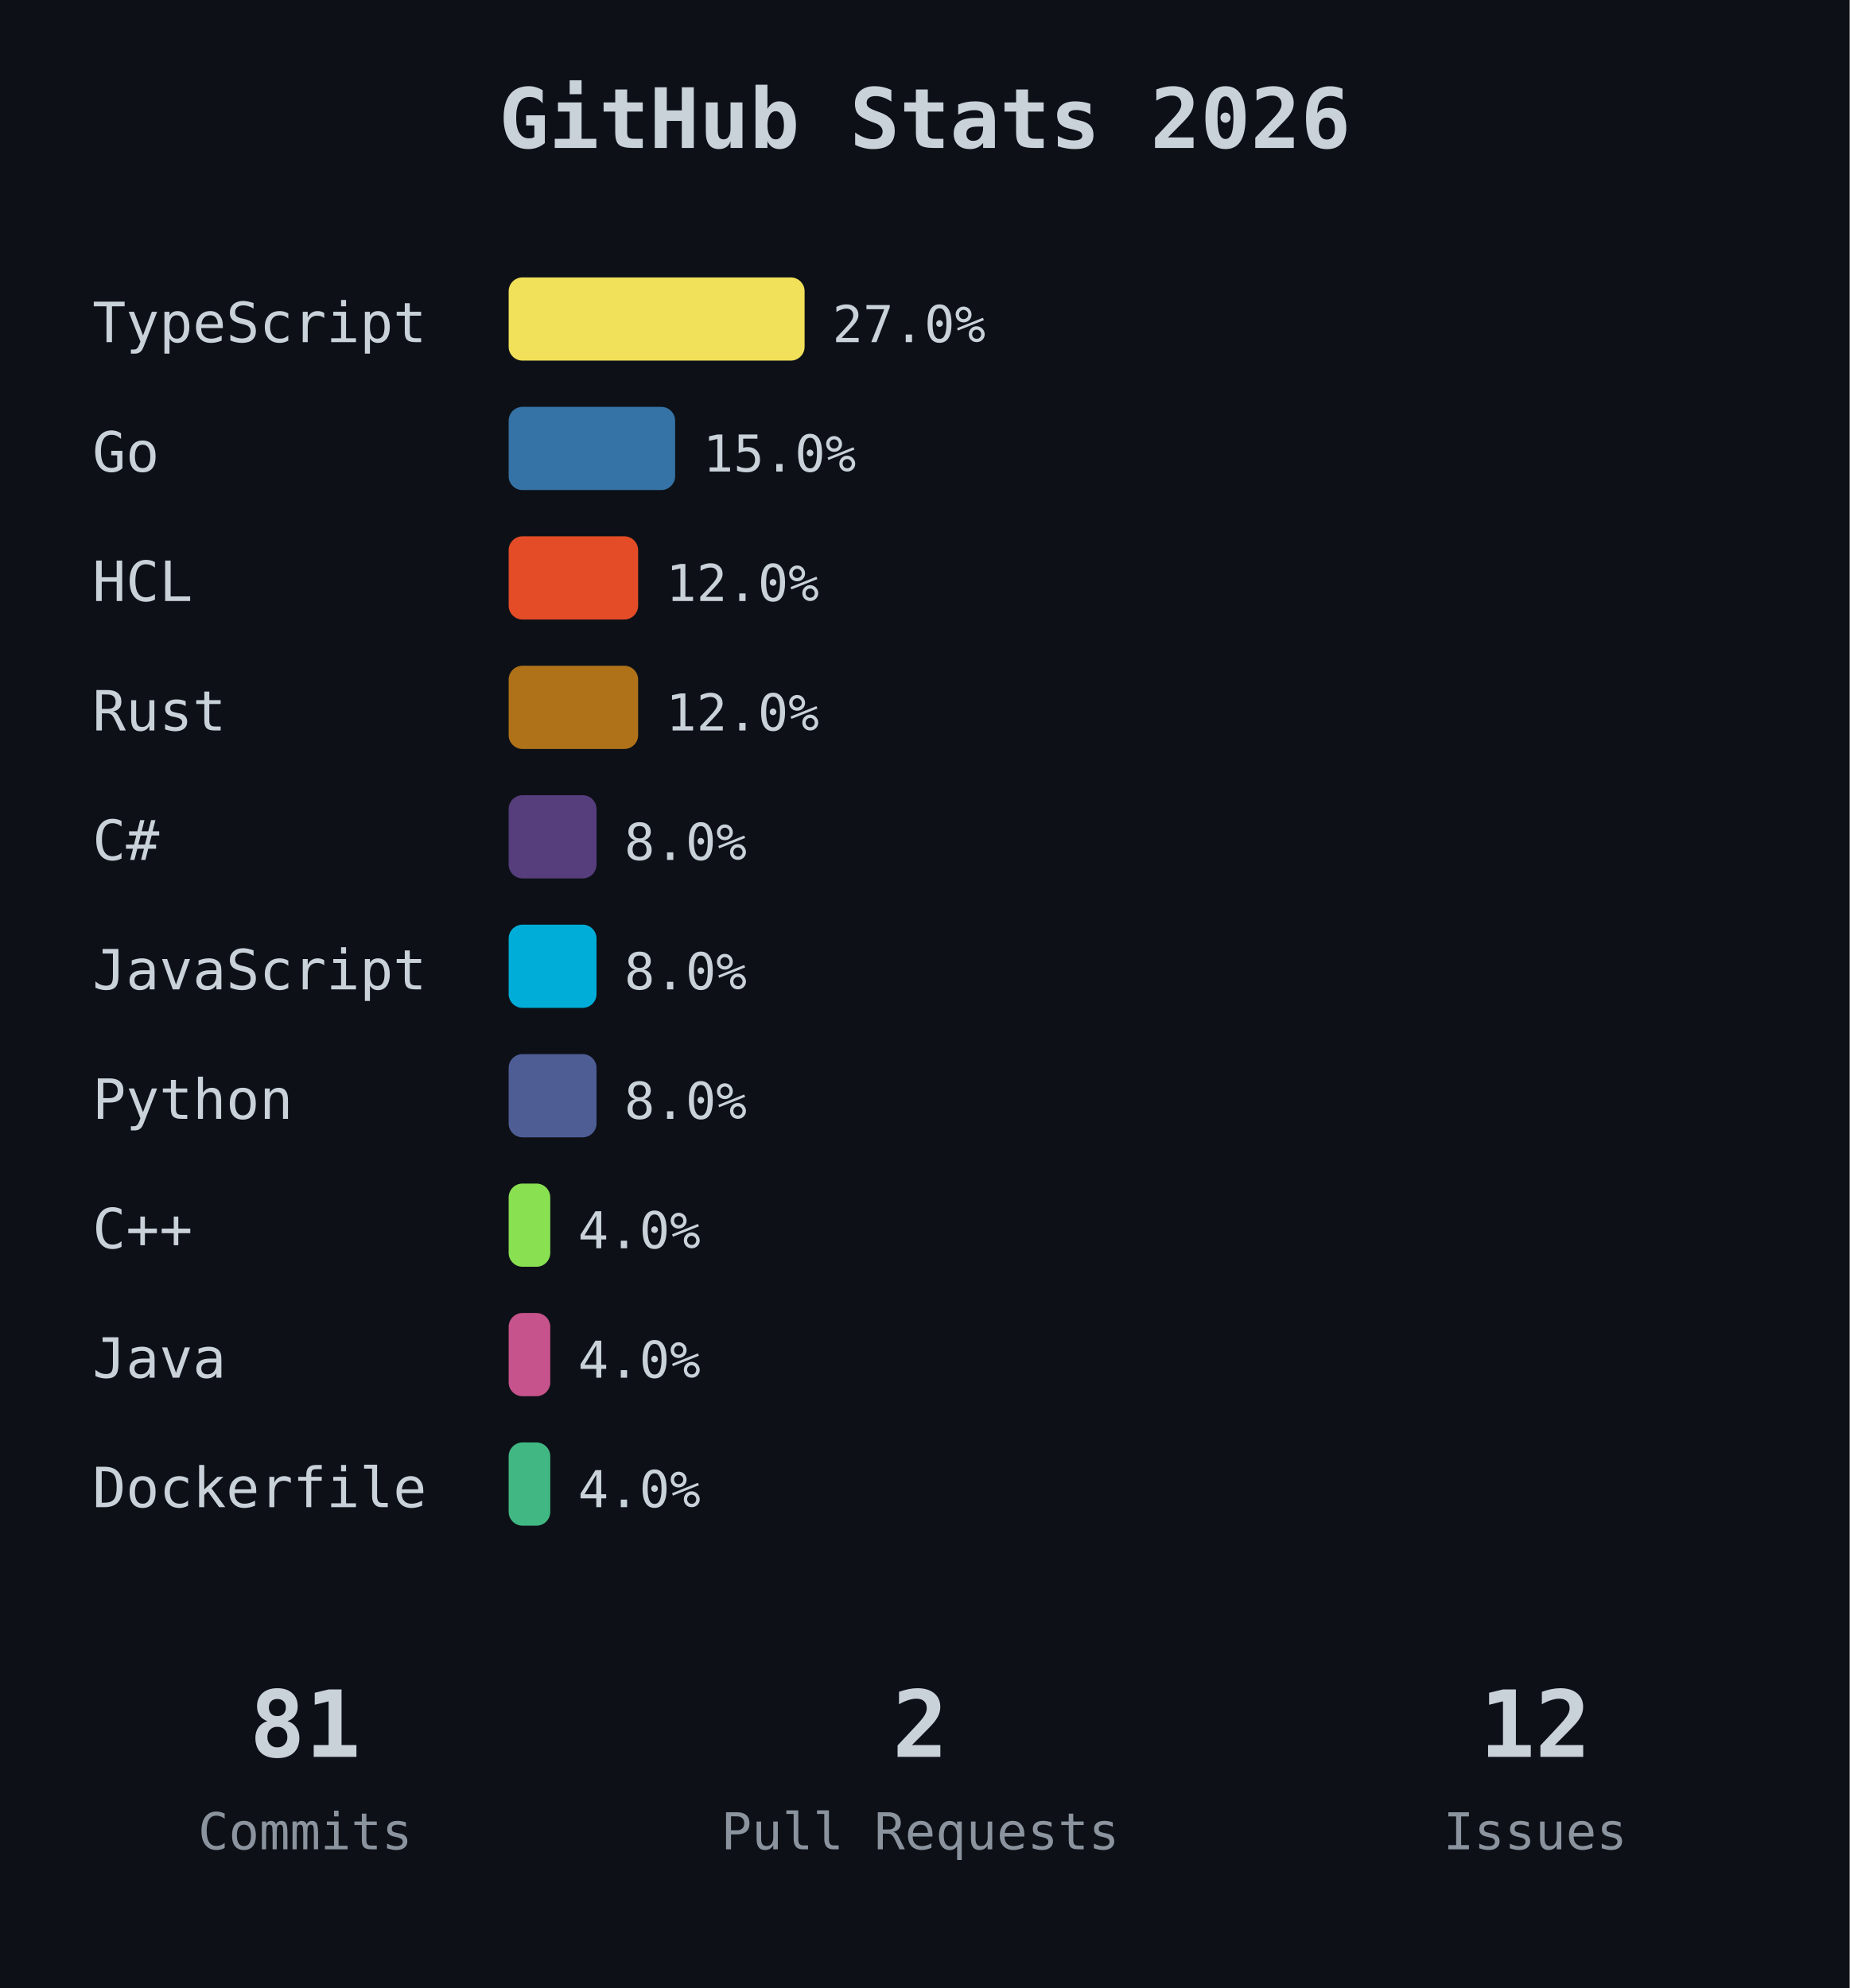
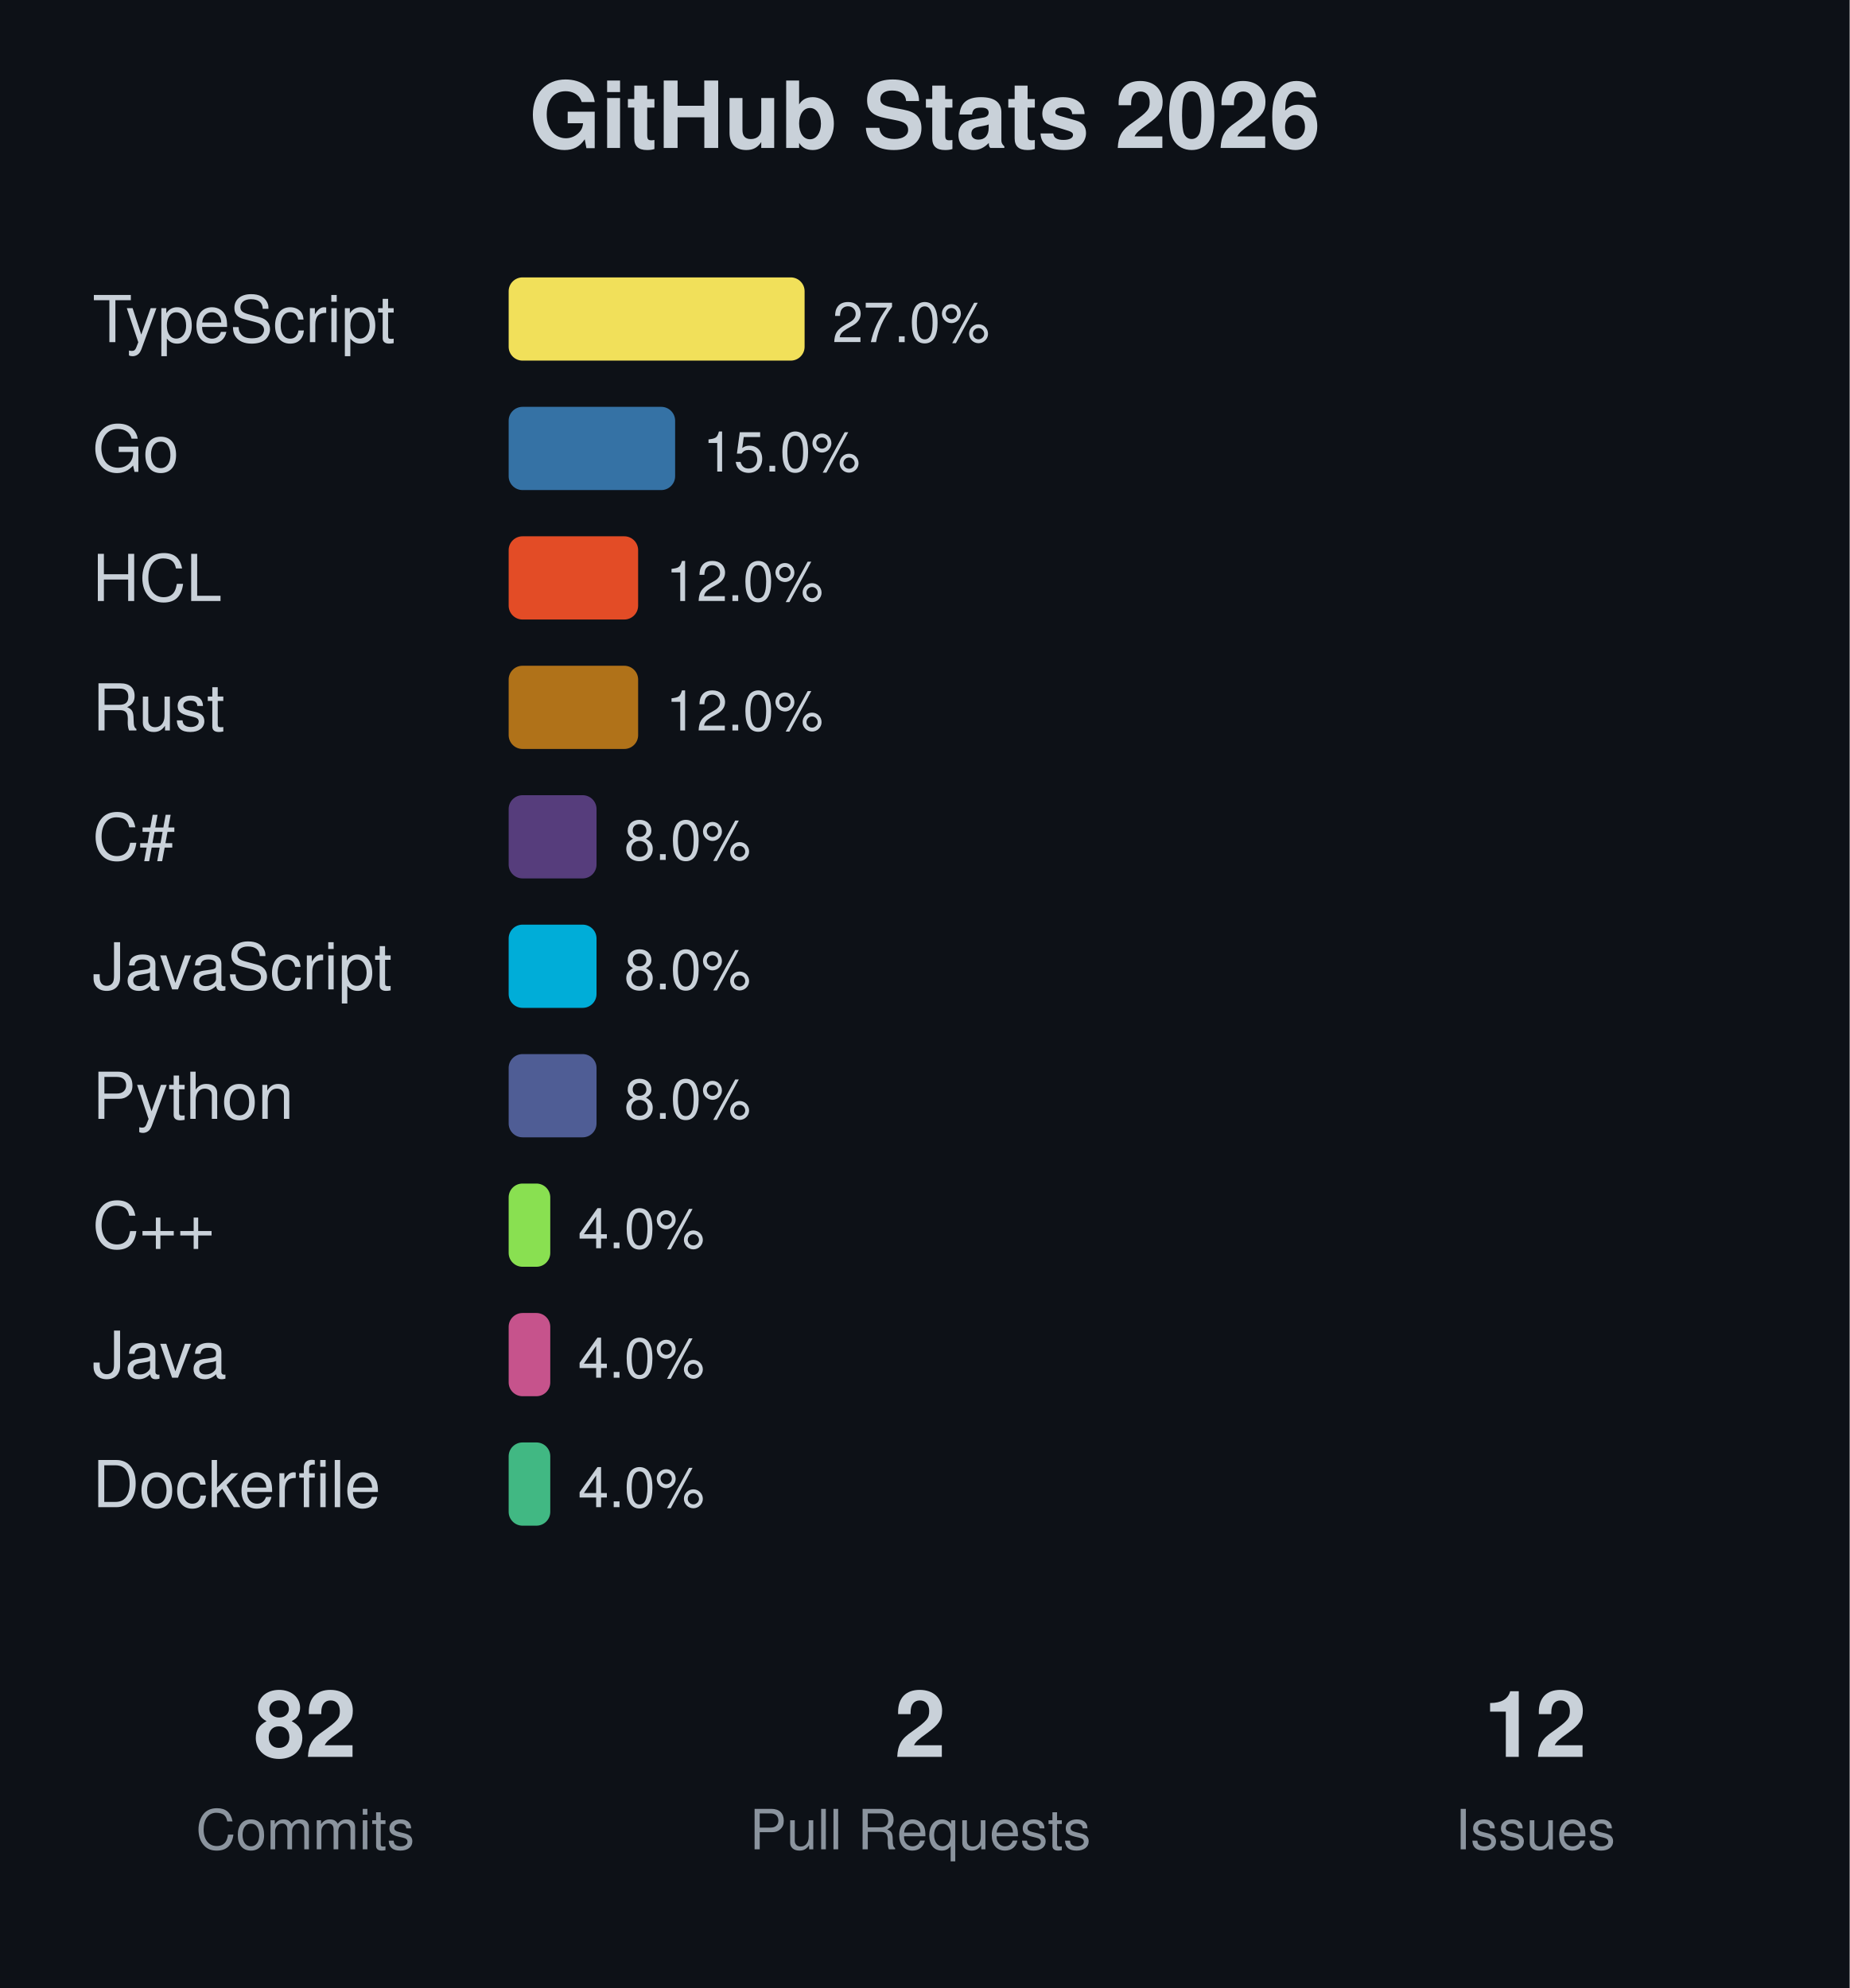
<svg xmlns="http://www.w3.org/2000/svg" width="400" height="430">
  <rect width="400" height="430" fill="#0d1117" />
-   <text x="200" y="32" text-anchor="middle" font-family="monospace" font-size="18" font-weight="bold" fill="#c9d1d9">GitHub Stats 2026</text>
-   <text x="20" y="74" font-family="monospace" font-size="12" fill="#c9d1d9">TypeScript</text>
+   <text x="200" y="32" text-anchor="middle" font-family="-apple-system, BlinkMacSystemFont, 'Segoe UI', Helvetica, Arial, sans-serif" font-size="20" font-weight="bold" fill="#c9d1d9">GitHub Stats 2026</text>
+   <text x="20" y="74" font-family="-apple-system, BlinkMacSystemFont, 'Segoe UI', Helvetica, Arial, sans-serif" font-size="14" fill="#c9d1d9">TypeScript</text>
  <rect x="110" y="60" width="64" height="18" fill="#f1e05a" rx="3" />
-   <text x="180" y="74" font-family="monospace" font-size="11" fill="#c9d1d9">27.0%</text>
-   <text x="20" y="102" font-family="monospace" font-size="12" fill="#c9d1d9">Go</text>
+   <text x="180" y="74" font-family="-apple-system, BlinkMacSystemFont, 'Segoe UI', Helvetica, Arial, sans-serif" font-size="12" fill="#c9d1d9">27.0%</text>
+   <text x="20" y="102" font-family="-apple-system, BlinkMacSystemFont, 'Segoe UI', Helvetica, Arial, sans-serif" font-size="14" fill="#c9d1d9">Go</text>
  <rect x="110" y="88" width="36" height="18" fill="#3572A5" rx="3" />
-   <text x="152" y="102" font-family="monospace" font-size="11" fill="#c9d1d9">15.0%</text>
-   <text x="20" y="130" font-family="monospace" font-size="12" fill="#c9d1d9">HCL</text>
+   <text x="152" y="102" font-family="-apple-system, BlinkMacSystemFont, 'Segoe UI', Helvetica, Arial, sans-serif" font-size="12" fill="#c9d1d9">15.0%</text>
+   <text x="20" y="130" font-family="-apple-system, BlinkMacSystemFont, 'Segoe UI', Helvetica, Arial, sans-serif" font-size="14" fill="#c9d1d9">HCL</text>
  <rect x="110" y="116" width="28" height="18" fill="#e34c26" rx="3" />
-   <text x="144" y="130" font-family="monospace" font-size="11" fill="#c9d1d9">12.0%</text>
-   <text x="20" y="158" font-family="monospace" font-size="12" fill="#c9d1d9">Rust</text>
+   <text x="144" y="130" font-family="-apple-system, BlinkMacSystemFont, 'Segoe UI', Helvetica, Arial, sans-serif" font-size="12" fill="#c9d1d9">12.0%</text>
+   <text x="20" y="158" font-family="-apple-system, BlinkMacSystemFont, 'Segoe UI', Helvetica, Arial, sans-serif" font-size="14" fill="#c9d1d9">Rust</text>
  <rect x="110" y="144" width="28" height="18" fill="#b07219" rx="3" />
-   <text x="144" y="158" font-family="monospace" font-size="11" fill="#c9d1d9">12.0%</text>
-   <text x="20" y="186" font-family="monospace" font-size="12" fill="#c9d1d9">C#</text>
+   <text x="144" y="158" font-family="-apple-system, BlinkMacSystemFont, 'Segoe UI', Helvetica, Arial, sans-serif" font-size="12" fill="#c9d1d9">12.0%</text>
+   <text x="20" y="186" font-family="-apple-system, BlinkMacSystemFont, 'Segoe UI', Helvetica, Arial, sans-serif" font-size="14" fill="#c9d1d9">C#</text>
  <rect x="110" y="172" width="19" height="18" fill="#563d7c" rx="3" />
-   <text x="135" y="186" font-family="monospace" font-size="11" fill="#c9d1d9">8.0%</text>
-   <text x="20" y="214" font-family="monospace" font-size="12" fill="#c9d1d9">JavaScript</text>
+   <text x="135" y="186" font-family="-apple-system, BlinkMacSystemFont, 'Segoe UI', Helvetica, Arial, sans-serif" font-size="12" fill="#c9d1d9">8.0%</text>
+   <text x="20" y="214" font-family="-apple-system, BlinkMacSystemFont, 'Segoe UI', Helvetica, Arial, sans-serif" font-size="14" fill="#c9d1d9">JavaScript</text>
  <rect x="110" y="200" width="19" height="18" fill="#00ADD8" rx="3" />
-   <text x="135" y="214" font-family="monospace" font-size="11" fill="#c9d1d9">8.0%</text>
-   <text x="20" y="242" font-family="monospace" font-size="12" fill="#c9d1d9">Python</text>
+   <text x="135" y="214" font-family="-apple-system, BlinkMacSystemFont, 'Segoe UI', Helvetica, Arial, sans-serif" font-size="12" fill="#c9d1d9">8.0%</text>
+   <text x="20" y="242" font-family="-apple-system, BlinkMacSystemFont, 'Segoe UI', Helvetica, Arial, sans-serif" font-size="14" fill="#c9d1d9">Python</text>
  <rect x="110" y="228" width="19" height="18" fill="#4F5D95" rx="3" />
-   <text x="135" y="242" font-family="monospace" font-size="11" fill="#c9d1d9">8.0%</text>
-   <text x="20" y="270" font-family="monospace" font-size="12" fill="#c9d1d9">C++</text>
+   <text x="135" y="242" font-family="-apple-system, BlinkMacSystemFont, 'Segoe UI', Helvetica, Arial, sans-serif" font-size="12" fill="#c9d1d9">8.0%</text>
+   <text x="20" y="270" font-family="-apple-system, BlinkMacSystemFont, 'Segoe UI', Helvetica, Arial, sans-serif" font-size="14" fill="#c9d1d9">C++</text>
  <rect x="110" y="256" width="9" height="18" fill="#89e051" rx="3" />
-   <text x="125" y="270" font-family="monospace" font-size="11" fill="#c9d1d9">4.0%</text>
-   <text x="20" y="298" font-family="monospace" font-size="12" fill="#c9d1d9">Java</text>
+   <text x="125" y="270" font-family="-apple-system, BlinkMacSystemFont, 'Segoe UI', Helvetica, Arial, sans-serif" font-size="12" fill="#c9d1d9">4.0%</text>
+   <text x="20" y="298" font-family="-apple-system, BlinkMacSystemFont, 'Segoe UI', Helvetica, Arial, sans-serif" font-size="14" fill="#c9d1d9">Java</text>
  <rect x="110" y="284" width="9" height="18" fill="#c6538c" rx="3" />
-   <text x="125" y="298" font-family="monospace" font-size="11" fill="#c9d1d9">4.0%</text>
-   <text x="20" y="326" font-family="monospace" font-size="12" fill="#c9d1d9">Dockerfile</text>
+   <text x="125" y="298" font-family="-apple-system, BlinkMacSystemFont, 'Segoe UI', Helvetica, Arial, sans-serif" font-size="12" fill="#c9d1d9">4.0%</text>
+   <text x="20" y="326" font-family="-apple-system, BlinkMacSystemFont, 'Segoe UI', Helvetica, Arial, sans-serif" font-size="14" fill="#c9d1d9">Dockerfile</text>
  <rect x="110" y="312" width="9" height="18" fill="#41b883" rx="3" />
-   <text x="125" y="326" font-family="monospace" font-size="11" fill="#c9d1d9">4.0%</text>
-   <text x="66" y="380" text-anchor="middle" font-family="monospace" font-size="20" font-weight="bold" fill="#c9d1d9">81</text>
-   <text x="66" y="400" text-anchor="middle" font-family="monospace" font-size="11" fill="#8b949e">Commits</text>
-   <text x="199" y="380" text-anchor="middle" font-family="monospace" font-size="20" font-weight="bold" fill="#c9d1d9">2</text>
-   <text x="199" y="400" text-anchor="middle" font-family="monospace" font-size="11" fill="#8b949e">Pull Requests</text>
-   <text x="332" y="380" text-anchor="middle" font-family="monospace" font-size="20" font-weight="bold" fill="#c9d1d9">12</text>
-   <text x="332" y="400" text-anchor="middle" font-family="monospace" font-size="11" fill="#8b949e">Issues</text>
+   <text x="125" y="326" font-family="-apple-system, BlinkMacSystemFont, 'Segoe UI', Helvetica, Arial, sans-serif" font-size="12" fill="#c9d1d9">4.0%</text>
+   <text x="66" y="380" text-anchor="middle" font-family="-apple-system, BlinkMacSystemFont, 'Segoe UI', Helvetica, Arial, sans-serif" font-size="20" font-weight="bold" fill="#c9d1d9">82</text>
+   <text x="66" y="400" text-anchor="middle" font-family="-apple-system, BlinkMacSystemFont, 'Segoe UI', Helvetica, Arial, sans-serif" font-size="12" fill="#8b949e">Commits</text>
+   <text x="199" y="380" text-anchor="middle" font-family="-apple-system, BlinkMacSystemFont, 'Segoe UI', Helvetica, Arial, sans-serif" font-size="20" font-weight="bold" fill="#c9d1d9">2</text>
+   <text x="199" y="400" text-anchor="middle" font-family="-apple-system, BlinkMacSystemFont, 'Segoe UI', Helvetica, Arial, sans-serif" font-size="12" fill="#8b949e">Pull Requests</text>
+   <text x="332" y="380" text-anchor="middle" font-family="-apple-system, BlinkMacSystemFont, 'Segoe UI', Helvetica, Arial, sans-serif" font-size="20" font-weight="bold" fill="#c9d1d9">12</text>
+   <text x="332" y="400" text-anchor="middle" font-family="-apple-system, BlinkMacSystemFont, 'Segoe UI', Helvetica, Arial, sans-serif" font-size="12" fill="#8b949e">Issues</text>
</svg>
